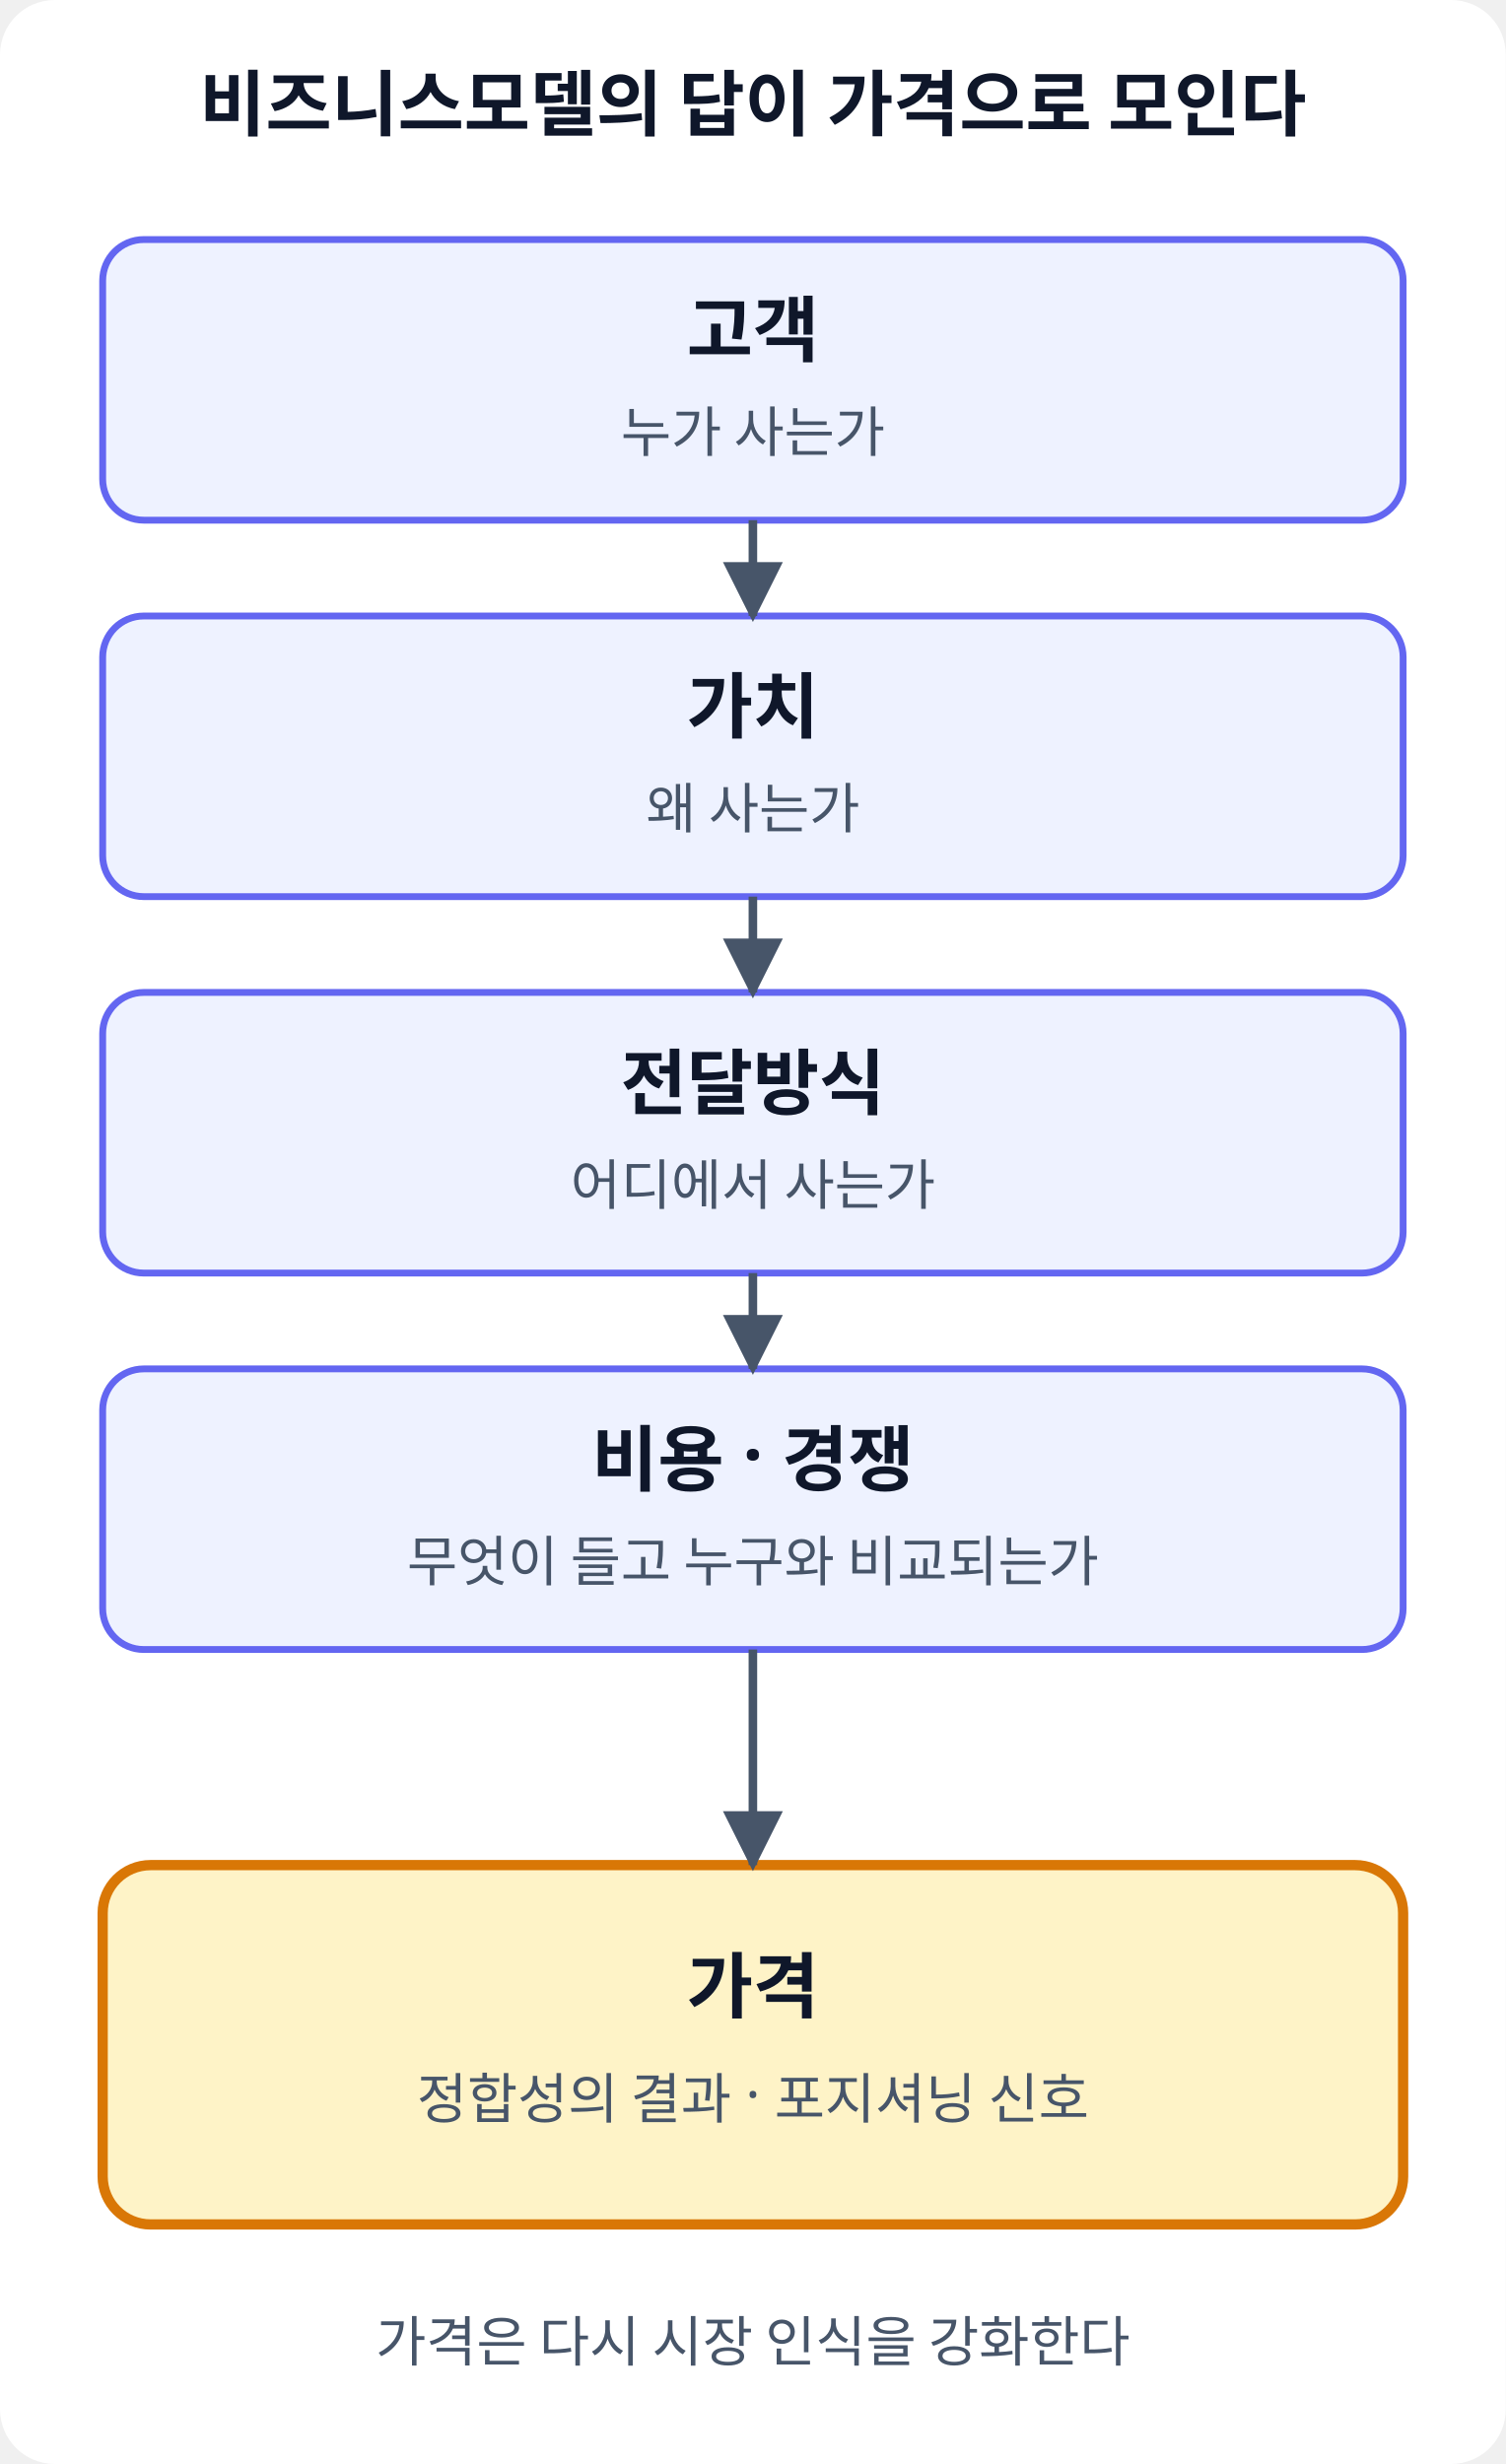
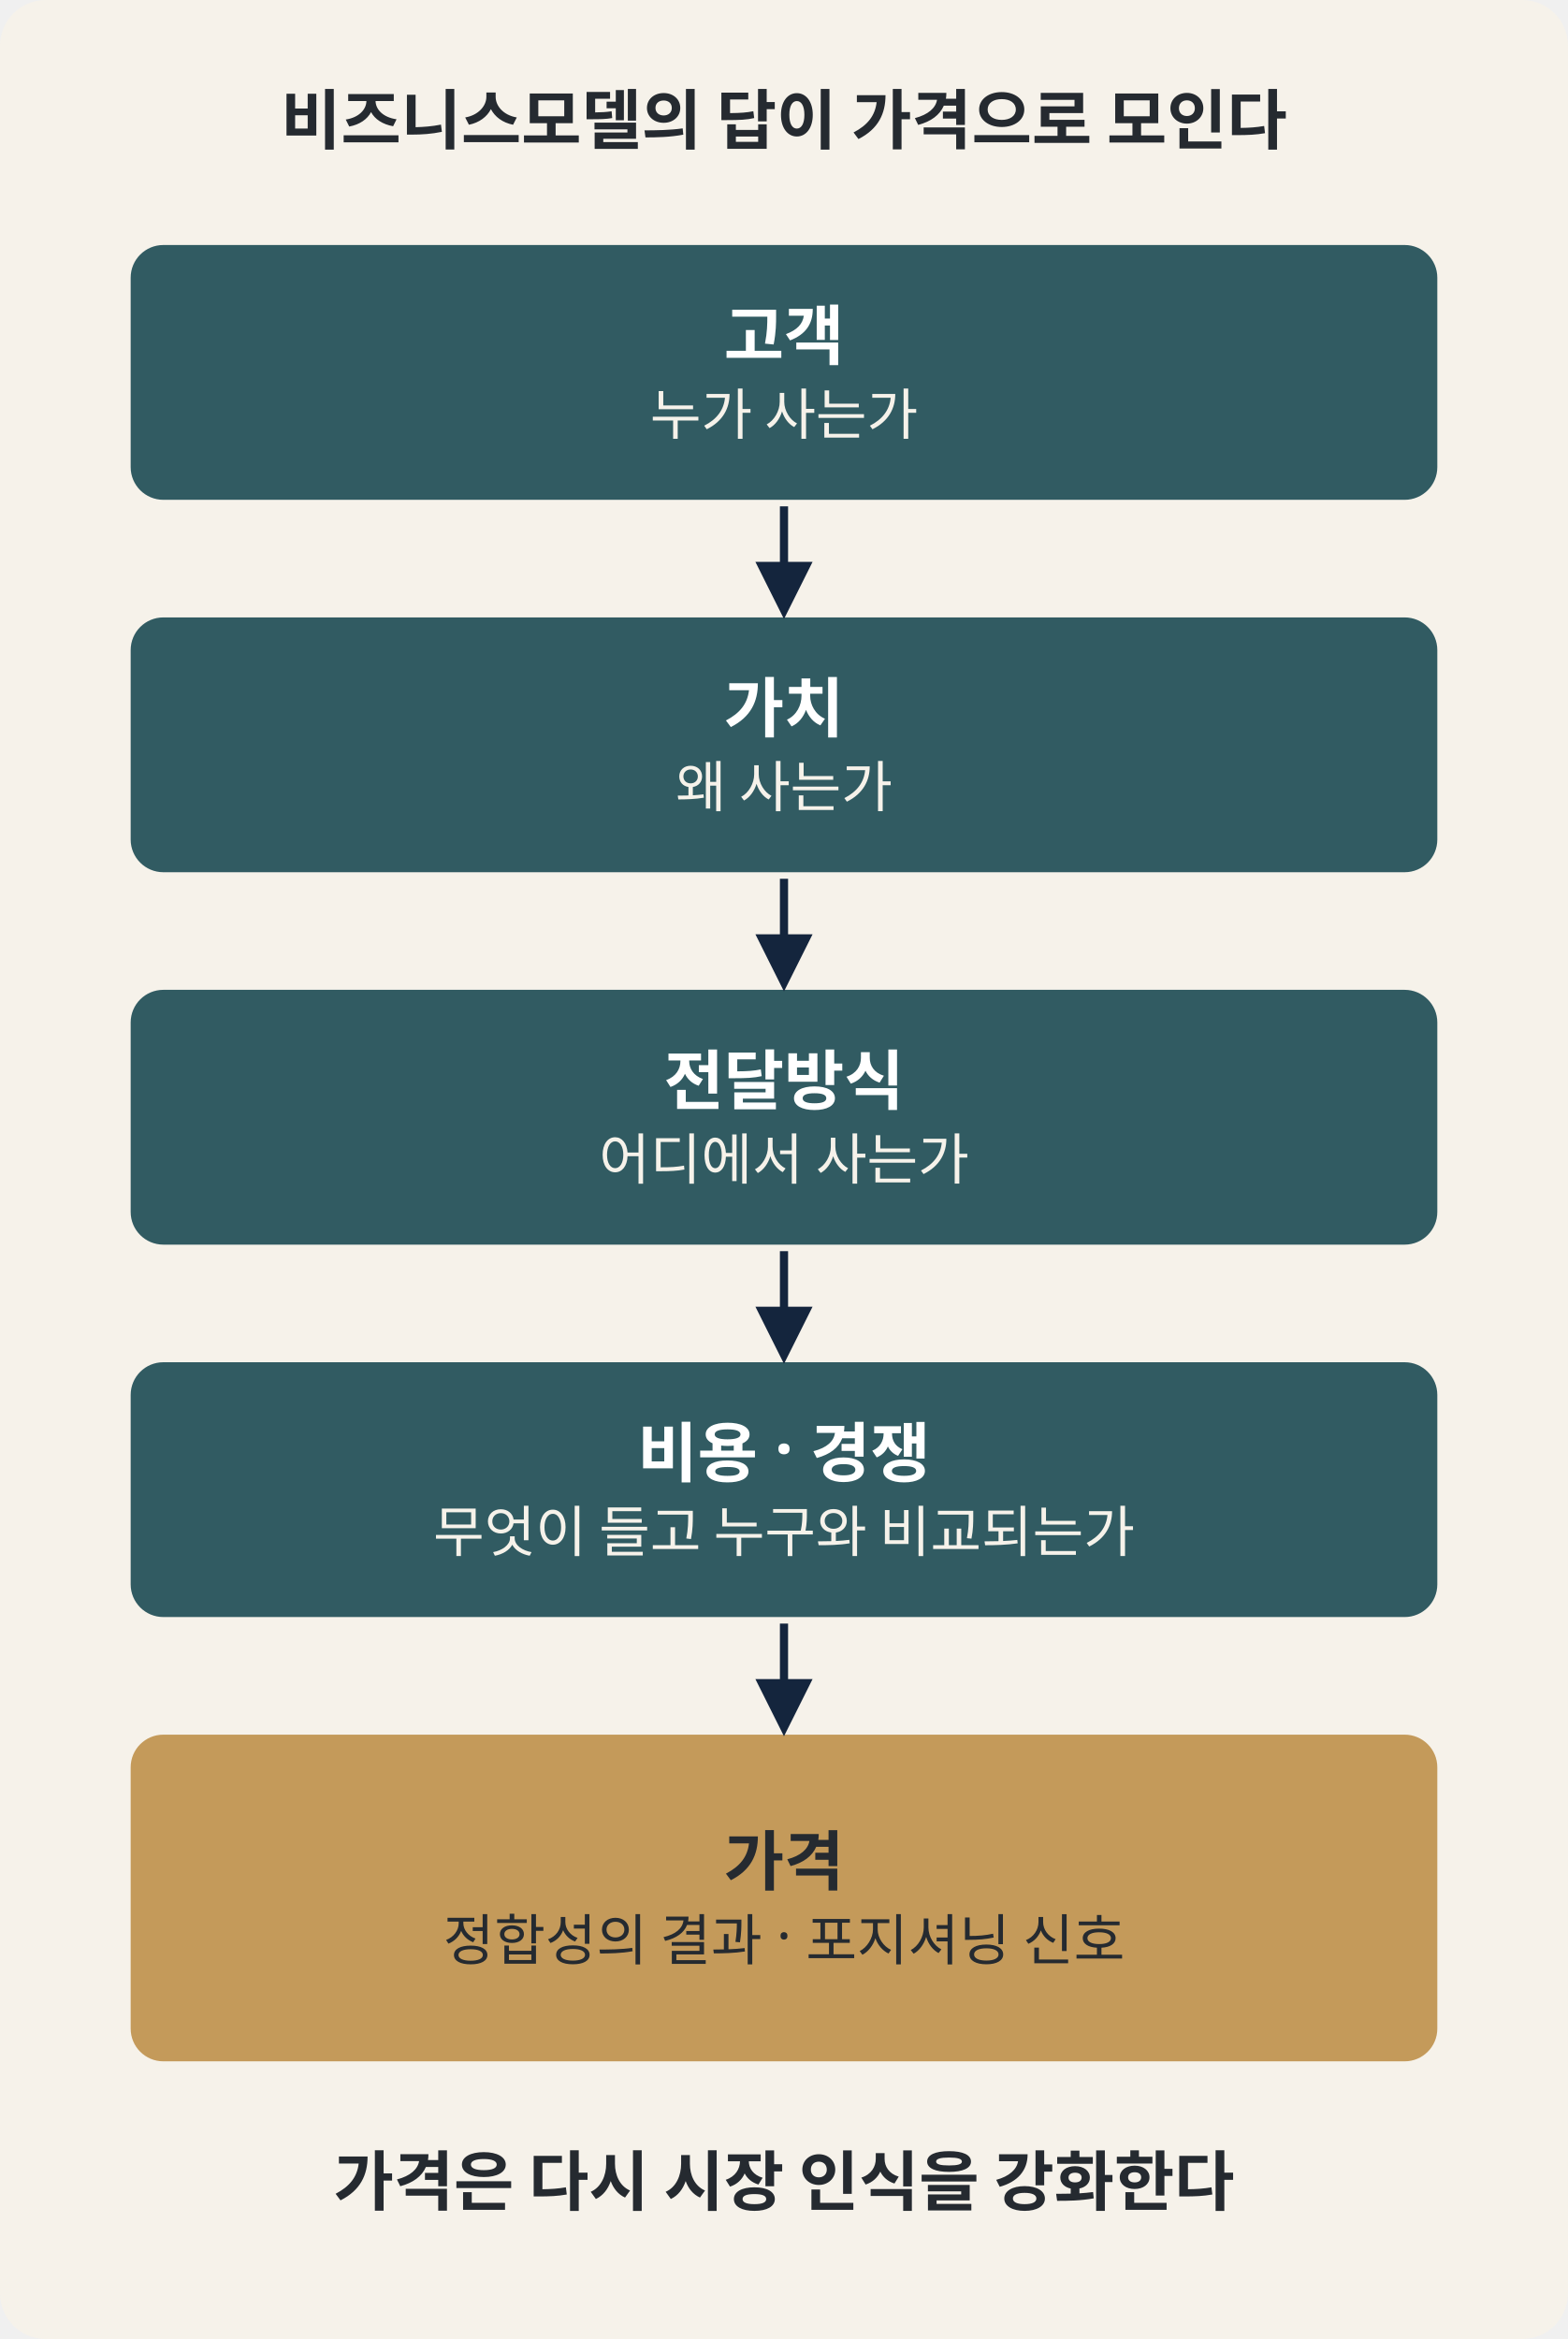
- <svg xmlns="http://www.w3.org/2000/svg" viewBox="0 0 440 720" role="img" aria-labelledby="t d">
+ <svg xmlns="http://www.w3.org/2000/svg" viewBox="0 0 480 716" role="img" aria-labelledby="t d" font-family="system-ui, 'Noto Sans KR', 'Malgun Gothic', 'Apple SD Gothic Neo', sans-serif">
  <defs>
-     <marker id="a" viewBox="0 0 10 10" refX="9" refY="5" markerWidth="7" markerHeight="7" orient="auto">
-       <path d="M0 0l10 5-10 5z" fill="#475569" />
+     <marker id="arrow-navy" viewBox="0 0 10 10" refX="8" refY="5" markerWidth="7" markerHeight="7" orient="auto-start-reverse">
+       <path d="M0 0 L10 5 L0 10 z" fill="#14253D" />
+     </marker>
+     <marker id="arrow-gold" viewBox="0 0 10 10" refX="8" refY="5" markerWidth="7" markerHeight="7" orient="auto-start-reverse">
+       <path d="M0 0 L10 5 L0 10 z" fill="#C49A5A" />
    </marker>
  </defs>
-   <style>text{font-family:"Malgun Gothic","Noto Sans KR",sans-serif;fill:#0f172a}.h{font-size:21px;font-weight:700}.s{font-size:16px;fill:#475569}.b{fill:#eef2ff;stroke:#6366f1;stroke-width:2}.p{fill:#fef3c7;stroke:#d97706;stroke-width:3}.l{stroke:#475569;stroke-width:2.5;fill:none;marker-end:url(#a)}</style>
-   <rect width="440" height="720" rx="16" fill="#fff" />
-   <text class="h" x="220" y="38" text-anchor="middle">비즈니스모델의 답이 가격으로 모인다</text>
-   <g text-anchor="middle">
-     <rect class="b" x="30" y="70" width="380" height="82" rx="12" />
-     <text class="h" x="220" y="104">고객</text>
-     <text class="s" x="220" y="132">누가 사는가</text>
-     <rect class="b" x="30" y="180" width="380" height="82" rx="12" />
-     <text class="h" x="220" y="214">가치</text>
-     <text class="s" x="220" y="242">왜 사는가</text>
-     <rect class="b" x="30" y="290" width="380" height="82" rx="12" />
-     <text class="h" x="220" y="324">전달방식</text>
-     <text class="s" x="220" y="352">어디에서 사는가</text>
-     <rect class="b" x="30" y="400" width="380" height="82" rx="12" />
-     <text class="h" x="220" y="434">비용 · 경쟁</text>
-     <text class="s" x="220" y="462">무엇이 들고 누구와 비교되는가</text>
-     <rect class="p" x="30" y="545" width="380" height="105" rx="14" />
-     <text class="h" x="220" y="588">가격</text>
-     <text class="s" x="220" y="619">정합성의 결과 · 포지셔닝 신호</text>
+   <g id="background">
+     <rect width="480" height="716" rx="14" fill="#F6F2EA" />
  </g>
-   <path class="l" d="M220 152v28" />
-   <path class="l" d="M220 262v28" />
-   <path class="l" d="M220 372v28" />
-   <path class="l" d="M220 482v63" />
-   <text class="s" x="220" y="690" text-anchor="middle">가격은 다시 시장 인식을 강화한다</text>
+   <g id="headline">
+     <text x="240" y="44" text-anchor="middle" font-size="20" font-weight="700" fill="#252A30">비즈니스모델의 답이 가격으로 모인다</text>
+   </g>
+   <g id="customer">
+     <rect x="40" y="75" width="400" height="78" rx="10" fill="#315B62" />
+     <text x="240" y="110" text-anchor="middle" font-size="20" font-weight="700" fill="#FFFFFF">고객</text>
+     <text x="240" y="133" text-anchor="middle" font-size="17" font-weight="400" fill="#F6F2EA">누가 사는가</text>
+   </g>
+   <g id="value">
+     <rect x="40" y="189" width="400" height="78" rx="10" fill="#315B62" />
+     <text x="240" y="224" text-anchor="middle" font-size="20" font-weight="700" fill="#FFFFFF">가치</text>
+     <text x="240" y="247" text-anchor="middle" font-size="17" font-weight="400" fill="#F6F2EA">왜 사는가</text>
+   </g>
+   <g id="delivery">
+     <rect x="40" y="303" width="400" height="78" rx="10" fill="#315B62" />
+     <text x="240" y="338" text-anchor="middle" font-size="20" font-weight="700" fill="#FFFFFF">전달방식</text>
+     <text x="240" y="361" text-anchor="middle" font-size="17" font-weight="400" fill="#F6F2EA">어디에서 사는가</text>
+   </g>
+   <g id="cost-competition">
+     <rect x="40" y="417" width="400" height="78" rx="10" fill="#315B62" />
+     <text x="240" y="452" text-anchor="middle" font-size="20" font-weight="700" fill="#FFFFFF">비용 · 경쟁</text>
+     <text x="240" y="475" text-anchor="middle" font-size="17" font-weight="400" fill="#F6F2EA">무엇이 들고 누구와 비교되는가</text>
+   </g>
+   <g id="price">
+     <rect x="40" y="531" width="400" height="100" rx="10" fill="#C49A5A" />
+     <text x="240" y="577" text-anchor="middle" font-size="20" font-weight="700" fill="#252A30">가격</text>
+     <text x="240" y="600" text-anchor="middle" font-size="17" font-weight="400" fill="#252A30">정합성의 결과 · 포지셔닝 신호</text>
+   </g>
+   <g id="flow">
+     <line x1="240" y1="155" x2="240" y2="186" stroke="#14253D" stroke-width="2.5" marker-end="url(#arrow-navy)" />
+     <line x1="240" y1="269" x2="240" y2="300" stroke="#14253D" stroke-width="2.5" marker-end="url(#arrow-navy)" />
+     <line x1="240" y1="383" x2="240" y2="414" stroke="#14253D" stroke-width="2.5" marker-end="url(#arrow-navy)" />
+     <line x1="240" y1="497" x2="240" y2="528" stroke="#14253D" stroke-width="2.5" marker-end="url(#arrow-navy)" />
+   </g>
+   <g id="caption">
+     <text x="240" y="675" text-anchor="middle" font-size="20" font-weight="700" fill="#252A30">가격은 다시 시장 인식을 강화한다</text>
+   </g>
</svg>
